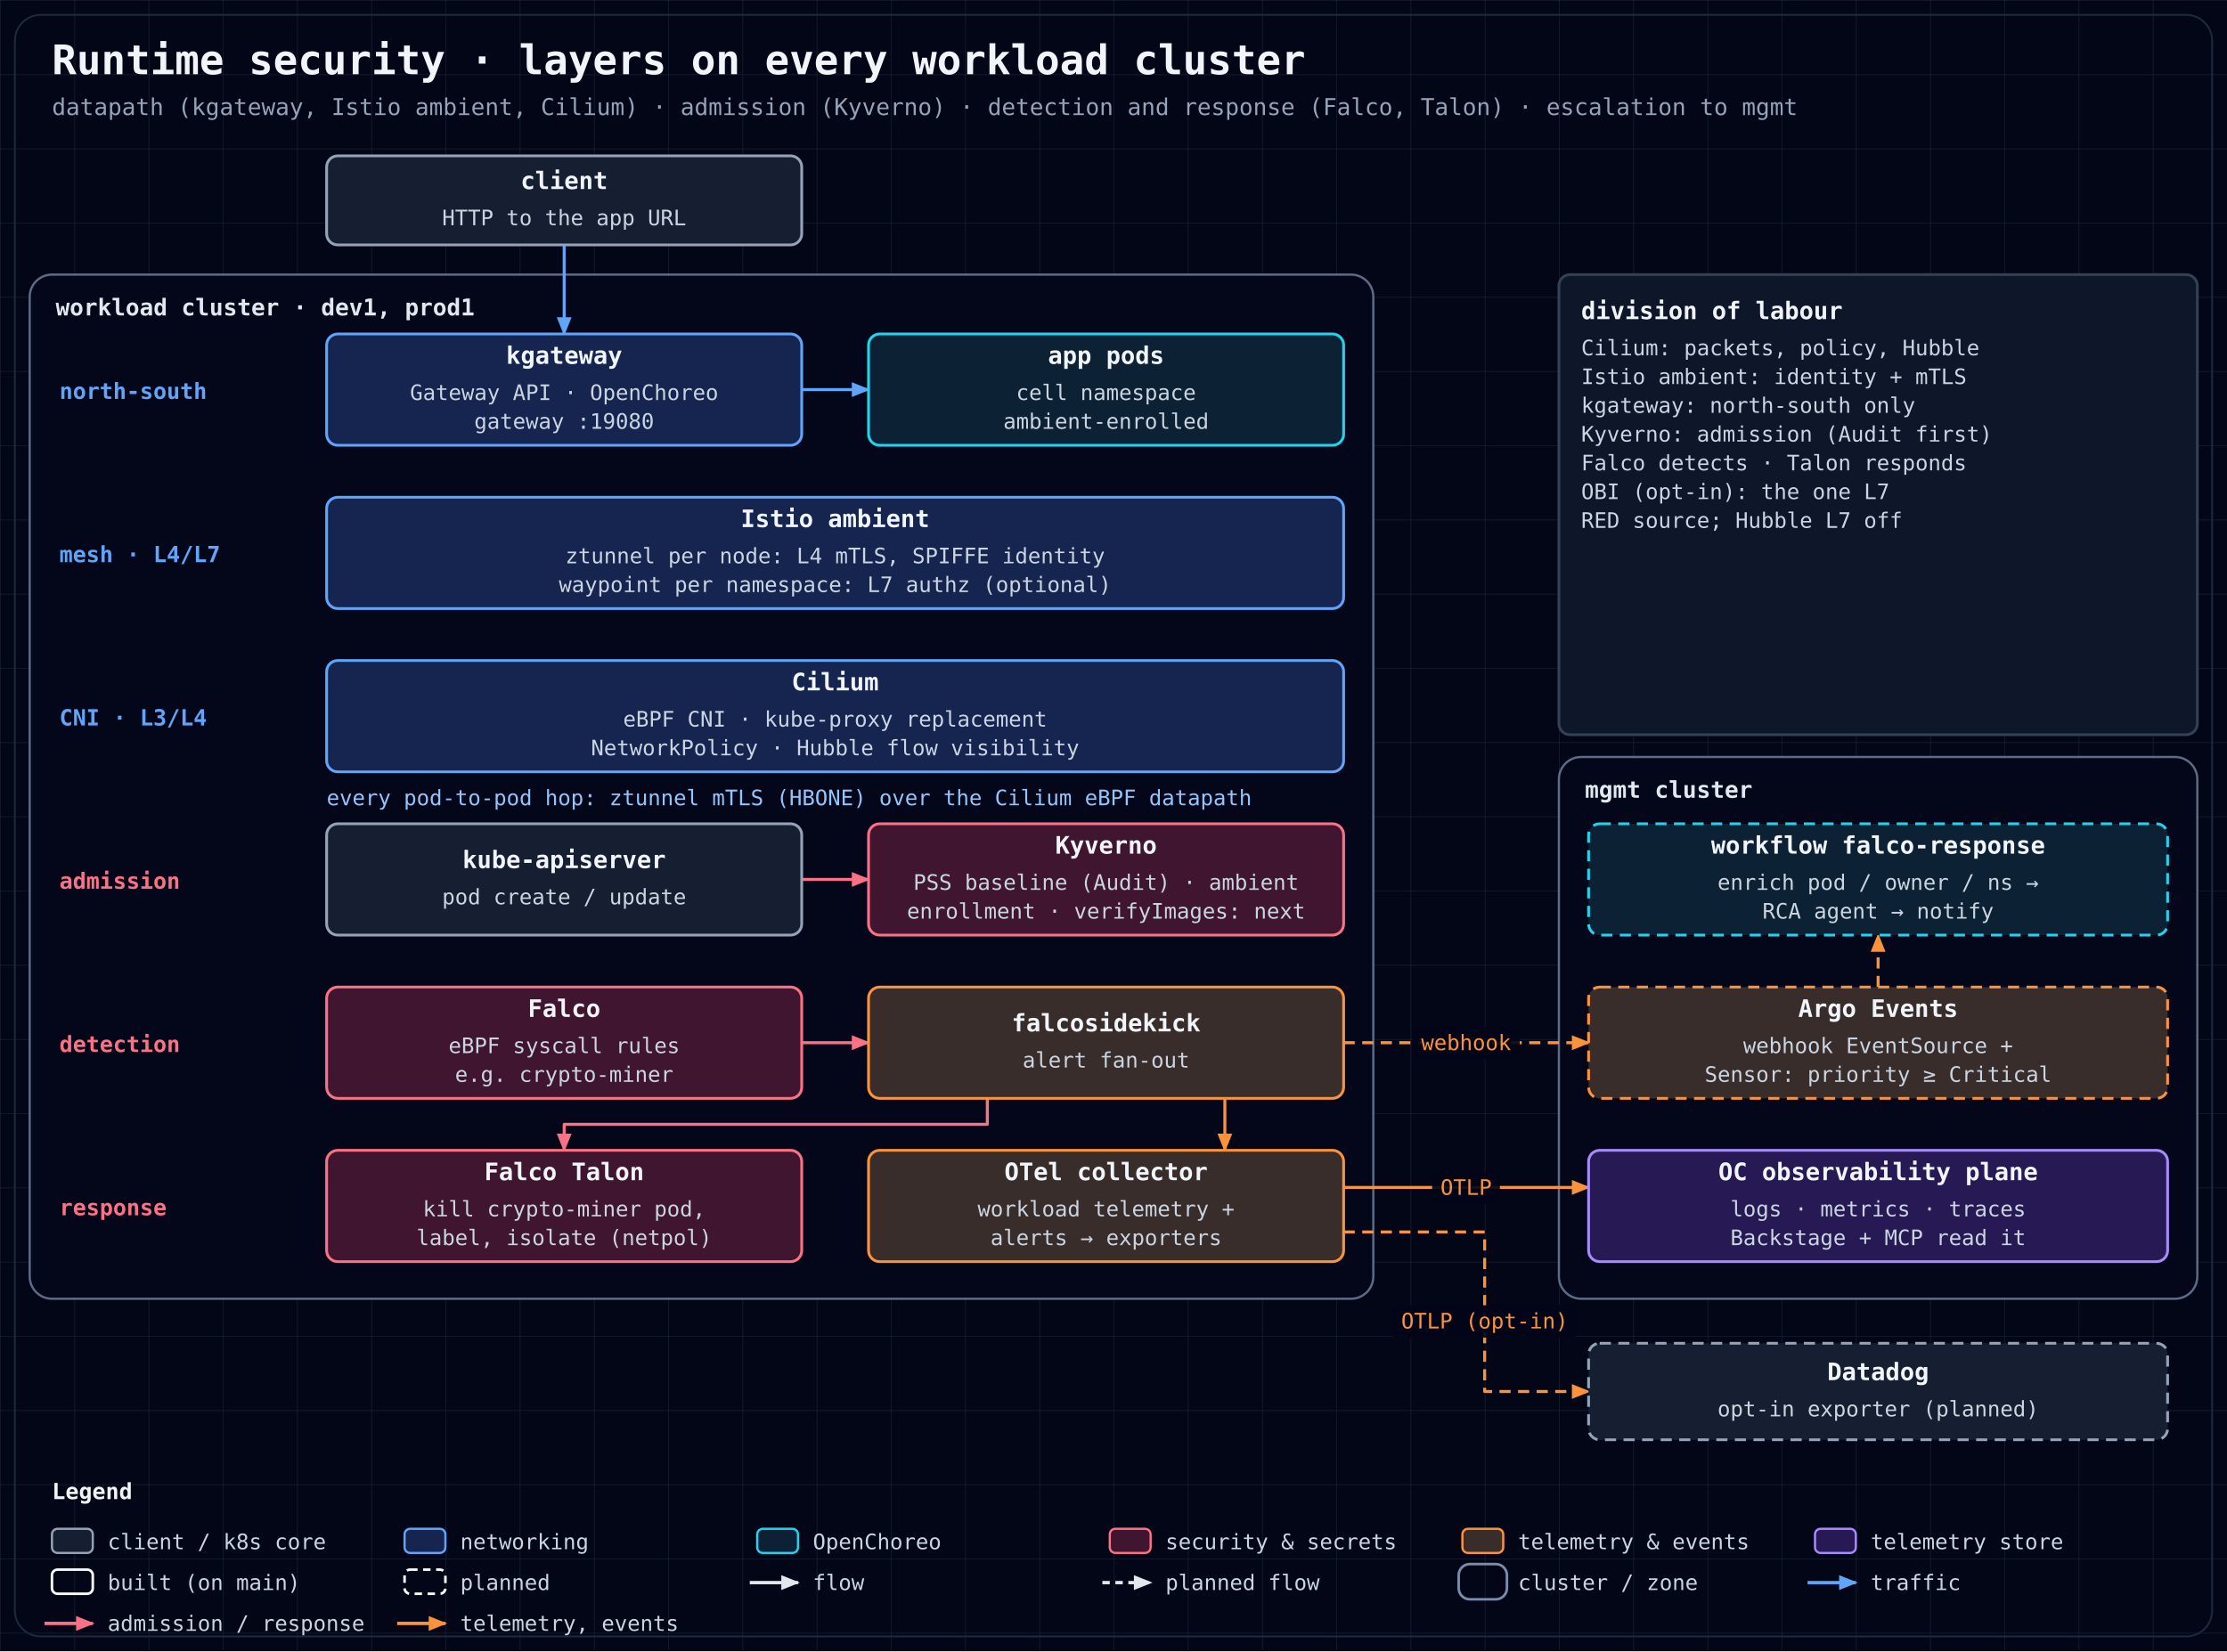
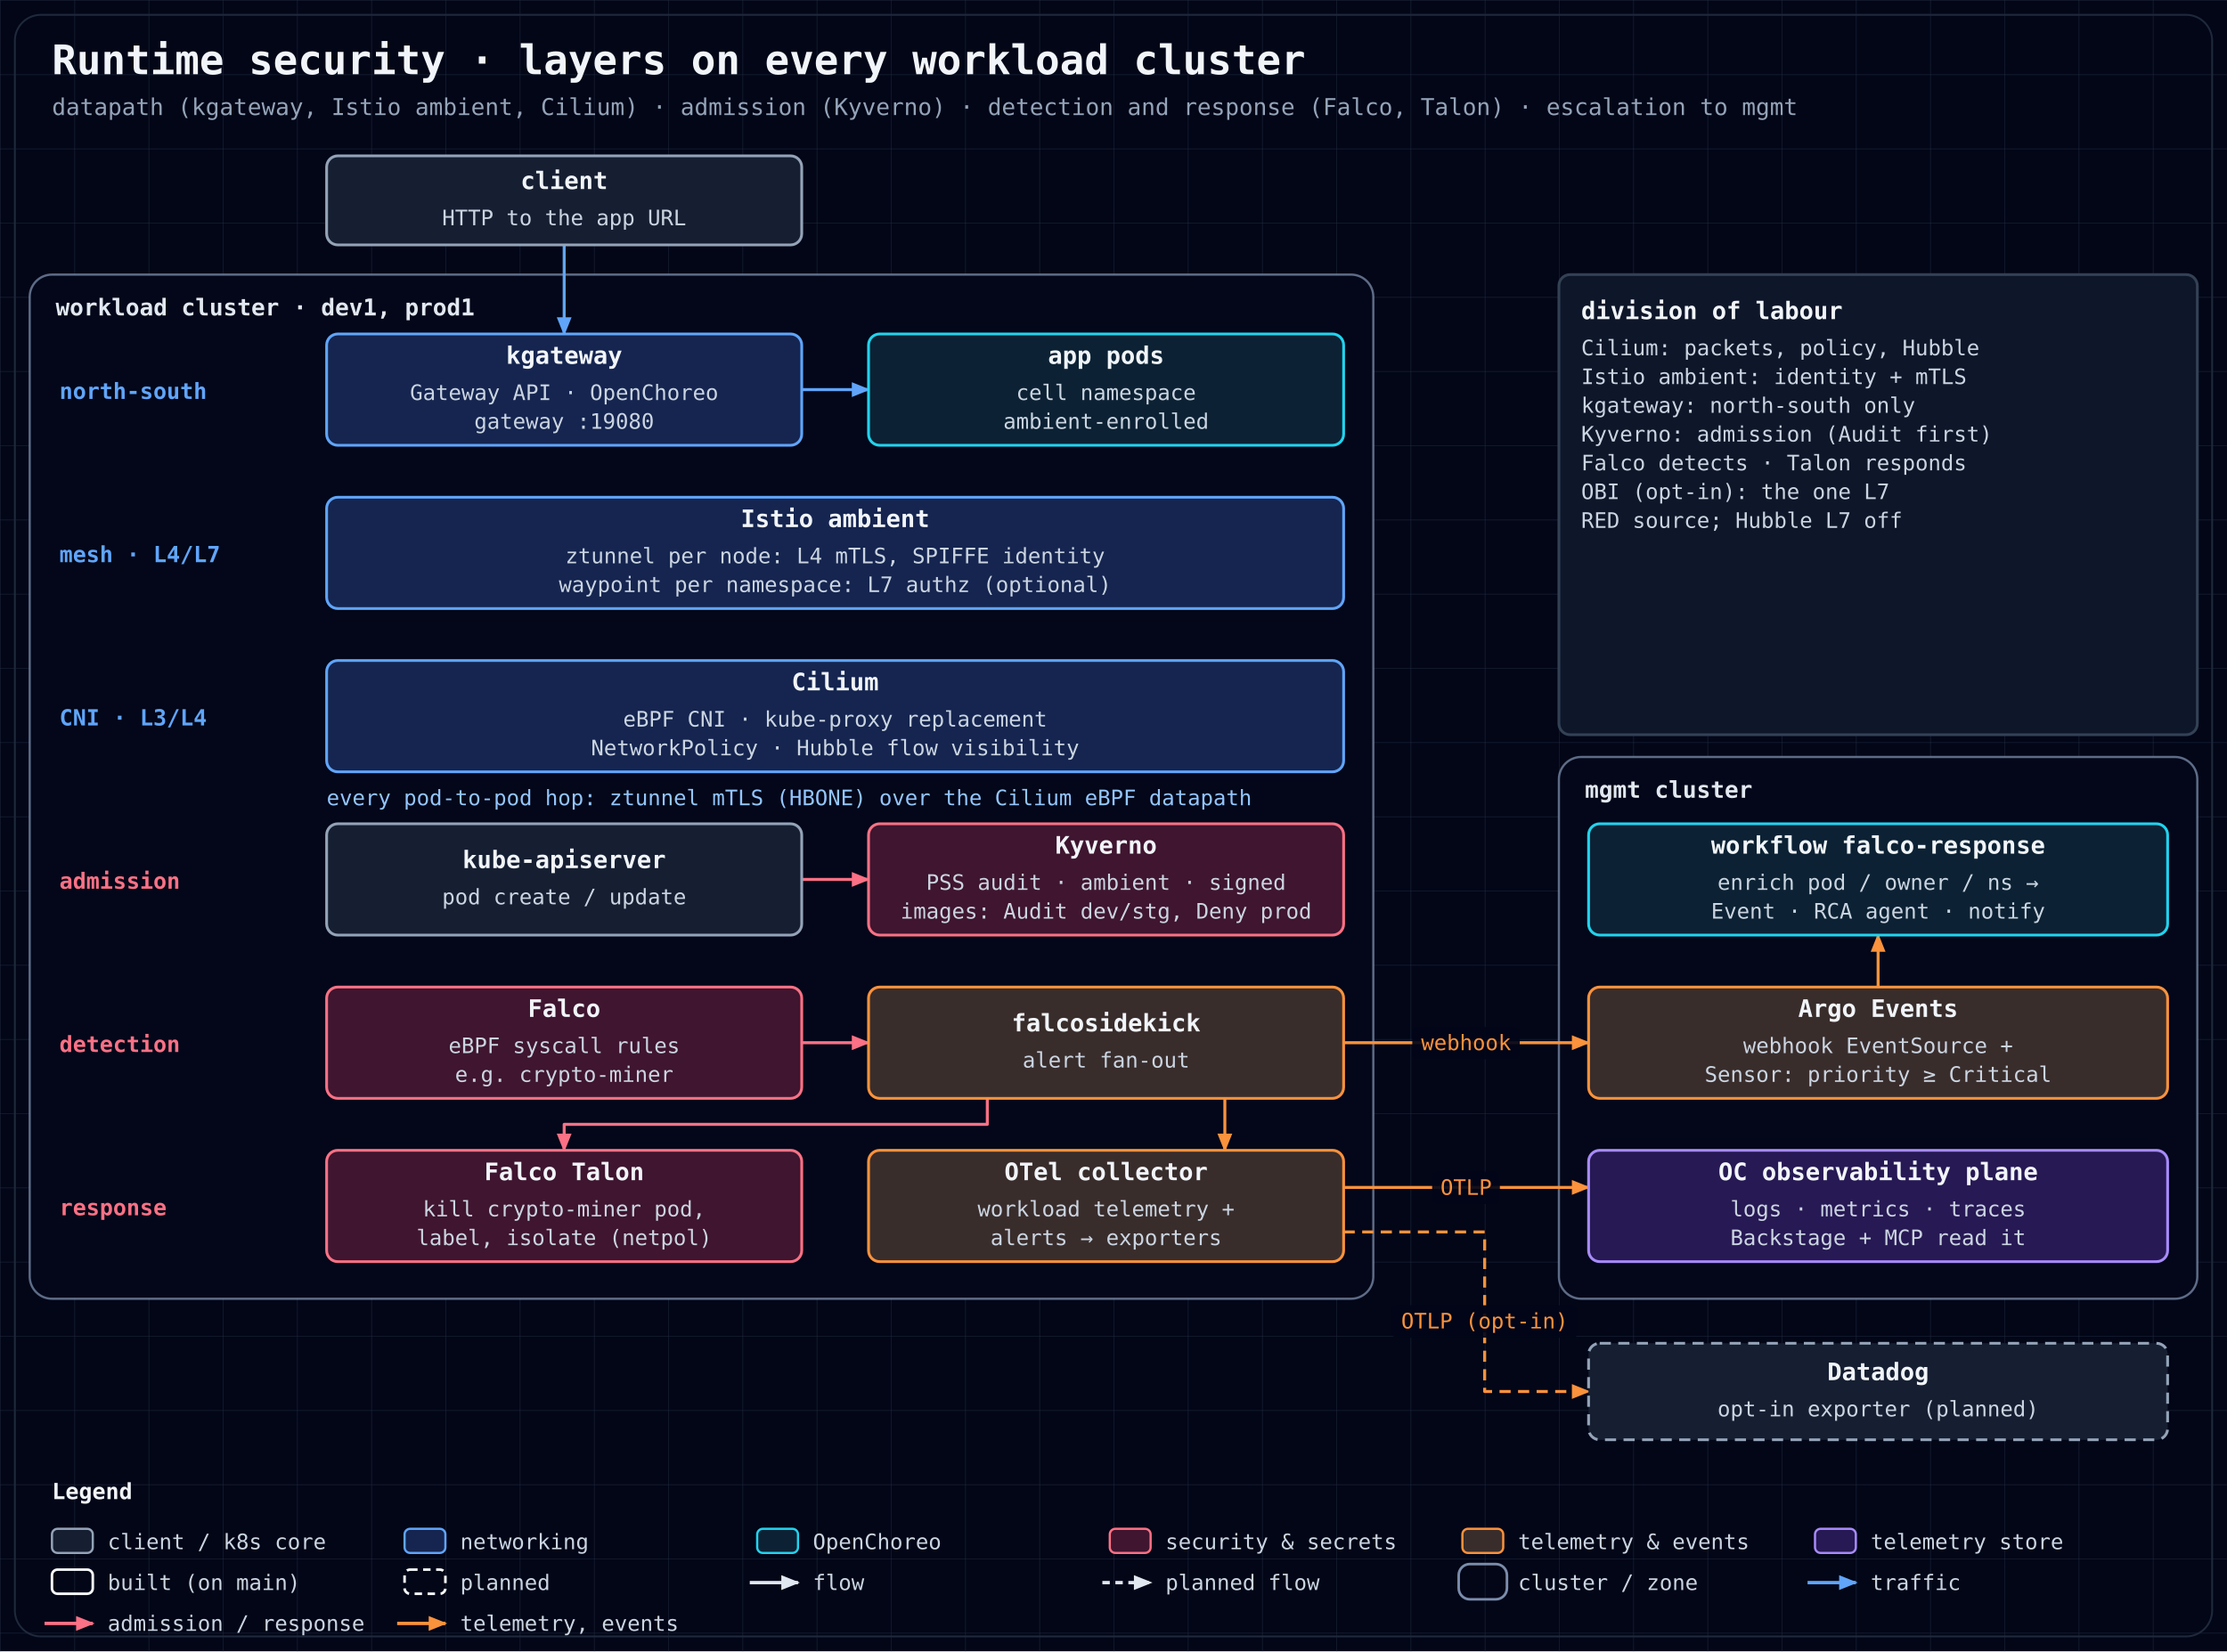
<svg xmlns="http://www.w3.org/2000/svg" width="1200" height="890" viewBox="0 0 1200 890" role="img" aria-label="Runtime security · layers on every workload cluster">
  <defs>
    <pattern id="grid" width="40" height="40" patternUnits="userSpaceOnUse">
      <path d="M 40 0 L 0 0 0 40" fill="none" stroke="#1e293b" stroke-width="0.5" />
    </pattern>
    <marker id="ah60a5fa" markerWidth="10" markerHeight="8" refX="9" refY="4" orient="auto" markerUnits="userSpaceOnUse">
      <path d="M0,0 L10,4 L0,8 z" fill="#60a5fa" />
    </marker>
    <marker id="ahe2e8f0" markerWidth="10" markerHeight="8" refX="9" refY="4" orient="auto" markerUnits="userSpaceOnUse">
      <path d="M0,0 L10,4 L0,8 z" fill="#e2e8f0" />
    </marker>
    <marker id="ahfb7185" markerWidth="10" markerHeight="8" refX="9" refY="4" orient="auto" markerUnits="userSpaceOnUse">
      <path d="M0,0 L10,4 L0,8 z" fill="#fb7185" />
    </marker>
    <marker id="ahfb923c" markerWidth="10" markerHeight="8" refX="9" refY="4" orient="auto" markerUnits="userSpaceOnUse">
      <path d="M0,0 L10,4 L0,8 z" fill="#fb923c" />
    </marker>
  </defs>
  <rect width="1200" height="890" fill="#020617" />
  <rect width="1200" height="890" fill="url(#grid)" />
  <rect x="8" y="8" width="1184" height="874" rx="14" fill="none" stroke="#1e293b" stroke-width="1" />
  <rect x="16" y="148" width="724" height="552" rx="12" fill="#020617" stroke="none" />
  <rect x="16" y="148" width="724" height="552" rx="12" fill="#0f172a" fill-opacity="0.10" stroke="#7b8cab" stroke-opacity="0.75" stroke-width="1.2" />
  <text x="30.0" y="170.0" font-family="JetBrains Mono, ui-monospace, SFMono-Regular, Menlo, monospace" font-size="12.5" font-weight="700" fill="#e2e8f0" text-anchor="start">workload cluster · dev1, prod1</text>
  <rect x="840" y="408" width="344" height="292" rx="12" fill="#020617" stroke="none" />
  <rect x="840" y="408" width="344" height="292" rx="12" fill="#0f172a" fill-opacity="0.10" stroke="#7b8cab" stroke-opacity="0.75" stroke-width="1.2" />
  <text x="854.0" y="430.0" font-family="JetBrains Mono, ui-monospace, SFMono-Regular, Menlo, monospace" font-size="12.5" font-weight="700" fill="#e2e8f0" text-anchor="start">mgmt cluster</text>
  <path d="M 304.0 132.0 L 304.0 180.0" fill="none" stroke="#60a5fa" stroke-width="1.6" stroke-linejoin="round" marker-end="url(#ah60a5fa)" />
  <path d="M 432.0 210.0 L 468.0 210.0" fill="none" stroke="#60a5fa" stroke-width="1.6" stroke-linejoin="round" marker-end="url(#ah60a5fa)" />
  <path d="M 432.0 474.0 L 468.0 474.0" fill="none" stroke="#fb7185" stroke-width="1.6" stroke-linejoin="round" marker-end="url(#ahfb7185)" />
  <path d="M 432.0 562.0 L 468.0 562.0" fill="none" stroke="#fb7185" stroke-width="1.6" stroke-linejoin="round" marker-end="url(#ahfb7185)" />
  <path d="M 532.0 592.0 L 532.0 606.0 L 304.0 606.0 L 304.0 620.0" fill="none" stroke="#fb7185" stroke-width="1.6" stroke-linejoin="round" marker-end="url(#ahfb7185)" />
  <path d="M 660.0 592.0 L 660.0 620.0" fill="none" stroke="#fb923c" stroke-width="1.6" stroke-linejoin="round" marker-end="url(#ahfb923c)" />
-   <path d="M 724.0 562.0 L 856.0 562.0" fill="none" stroke="#fb923c" stroke-width="1.6" stroke-linejoin="round" stroke-dasharray="6,4" marker-end="url(#ahfb923c)" />
-   <path d="M 1012.0 532.0 L 1012.0 504.0" fill="none" stroke="#fb923c" stroke-width="1.6" stroke-linejoin="round" stroke-dasharray="6,4" marker-end="url(#ahfb923c)" />
+   <path d="M 724.0 562.0 L 856.0 562.0" fill="none" stroke="#fb923c" stroke-width="1.6" stroke-linejoin="round" marker-end="url(#ahfb923c)" />
+   <path d="M 1012.0 532.0 L 1012.0 504.0" fill="none" stroke="#fb923c" stroke-width="1.6" stroke-linejoin="round" marker-end="url(#ahfb923c)" />
  <path d="M 724.0 640.0 L 856.0 640.0" fill="none" stroke="#fb923c" stroke-width="1.6" stroke-linejoin="round" marker-end="url(#ahfb923c)" />
  <path d="M 724.0 664.0 L 800.0 664.0 L 800.0 750.0 L 856.0 750.0" fill="none" stroke="#fb923c" stroke-width="1.6" stroke-linejoin="round" stroke-dasharray="6,4" marker-end="url(#ahfb923c)" />
  <rect x="176" y="84" width="256" height="48" rx="6" fill="#0f172a" />
  <rect x="176" y="84" width="256" height="48" rx="6" fill="#1e293b" fill-opacity="0.5" stroke="#94a3b8" stroke-width="1.5" />
  <text x="304.0" y="101.9" font-family="JetBrains Mono, ui-monospace, SFMono-Regular, Menlo, monospace" font-size="13" font-weight="600" fill="#f1f5f9" text-anchor="middle">client</text>
  <text x="304.0" y="121.4" font-family="JetBrains Mono, ui-monospace, SFMono-Regular, Menlo, monospace" font-size="11.5" font-weight="400" fill="#cbd5e1" text-anchor="middle">HTTP to the app URL</text>
  <rect x="176" y="180" width="256" height="60" rx="6" fill="#0f172a" />
  <rect x="176" y="180" width="256" height="60" rx="6" fill="#1e3a8a" fill-opacity="0.4" stroke="#60a5fa" stroke-width="1.5" />
  <text x="304.0" y="196.1" font-family="JetBrains Mono, ui-monospace, SFMono-Regular, Menlo, monospace" font-size="13" font-weight="600" fill="#f1f5f9" text-anchor="middle">kgateway</text>
  <text x="304.0" y="215.6" font-family="JetBrains Mono, ui-monospace, SFMono-Regular, Menlo, monospace" font-size="11.5" font-weight="400" fill="#cbd5e1" text-anchor="middle">Gateway API · OpenChoreo</text>
  <text x="304.0" y="231.1" font-family="JetBrains Mono, ui-monospace, SFMono-Regular, Menlo, monospace" font-size="11.5" font-weight="400" fill="#cbd5e1" text-anchor="middle">gateway :19080</text>
  <rect x="468" y="180" width="256" height="60" rx="6" fill="#0f172a" />
  <rect x="468" y="180" width="256" height="60" rx="6" fill="#083344" fill-opacity="0.4" stroke="#22d3ee" stroke-width="1.5" />
  <text x="596.0" y="196.1" font-family="JetBrains Mono, ui-monospace, SFMono-Regular, Menlo, monospace" font-size="13" font-weight="600" fill="#f1f5f9" text-anchor="middle">app pods</text>
  <text x="596.0" y="215.6" font-family="JetBrains Mono, ui-monospace, SFMono-Regular, Menlo, monospace" font-size="11.5" font-weight="400" fill="#cbd5e1" text-anchor="middle">cell namespace</text>
  <text x="596.0" y="231.1" font-family="JetBrains Mono, ui-monospace, SFMono-Regular, Menlo, monospace" font-size="11.5" font-weight="400" fill="#cbd5e1" text-anchor="middle">ambient-enrolled</text>
  <rect x="176" y="268" width="548" height="60" rx="6" fill="#0f172a" />
  <rect x="176" y="268" width="548" height="60" rx="6" fill="#1e3a8a" fill-opacity="0.4" stroke="#60a5fa" stroke-width="1.5" />
  <text x="450.0" y="284.1" font-family="JetBrains Mono, ui-monospace, SFMono-Regular, Menlo, monospace" font-size="13" font-weight="600" fill="#f1f5f9" text-anchor="middle">Istio ambient</text>
  <text x="450.0" y="303.6" font-family="JetBrains Mono, ui-monospace, SFMono-Regular, Menlo, monospace" font-size="11.5" font-weight="400" fill="#cbd5e1" text-anchor="middle">ztunnel per node: L4 mTLS, SPIFFE identity</text>
  <text x="450.0" y="319.1" font-family="JetBrains Mono, ui-monospace, SFMono-Regular, Menlo, monospace" font-size="11.5" font-weight="400" fill="#cbd5e1" text-anchor="middle">waypoint per namespace: L7 authz (optional)</text>
  <rect x="176" y="356" width="548" height="60" rx="6" fill="#0f172a" />
  <rect x="176" y="356" width="548" height="60" rx="6" fill="#1e3a8a" fill-opacity="0.4" stroke="#60a5fa" stroke-width="1.5" />
  <text x="450.0" y="372.1" font-family="JetBrains Mono, ui-monospace, SFMono-Regular, Menlo, monospace" font-size="13" font-weight="600" fill="#f1f5f9" text-anchor="middle">Cilium</text>
  <text x="450.0" y="391.6" font-family="JetBrains Mono, ui-monospace, SFMono-Regular, Menlo, monospace" font-size="11.5" font-weight="400" fill="#cbd5e1" text-anchor="middle">eBPF CNI · kube-proxy replacement</text>
  <text x="450.0" y="407.1" font-family="JetBrains Mono, ui-monospace, SFMono-Regular, Menlo, monospace" font-size="11.5" font-weight="400" fill="#cbd5e1" text-anchor="middle">NetworkPolicy · Hubble flow visibility</text>
  <rect x="176" y="444" width="256" height="60" rx="6" fill="#0f172a" />
  <rect x="176" y="444" width="256" height="60" rx="6" fill="#1e293b" fill-opacity="0.5" stroke="#94a3b8" stroke-width="1.5" />
  <text x="304.0" y="467.9" font-family="JetBrains Mono, ui-monospace, SFMono-Regular, Menlo, monospace" font-size="13" font-weight="600" fill="#f1f5f9" text-anchor="middle">kube-apiserver</text>
  <text x="304.0" y="487.4" font-family="JetBrains Mono, ui-monospace, SFMono-Regular, Menlo, monospace" font-size="11.5" font-weight="400" fill="#cbd5e1" text-anchor="middle">pod create / update</text>
  <rect x="468" y="444" width="256" height="60" rx="6" fill="#0f172a" />
  <rect x="468" y="444" width="256" height="60" rx="6" fill="#881337" fill-opacity="0.4" stroke="#fb7185" stroke-width="1.5" />
  <text x="596.0" y="460.1" font-family="JetBrains Mono, ui-monospace, SFMono-Regular, Menlo, monospace" font-size="13" font-weight="600" fill="#f1f5f9" text-anchor="middle">Kyverno</text>
-   <text x="596.0" y="479.6" font-family="JetBrains Mono, ui-monospace, SFMono-Regular, Menlo, monospace" font-size="11.5" font-weight="400" fill="#cbd5e1" text-anchor="middle">PSS baseline (Audit) · ambient</text>
-   <text x="596.0" y="495.1" font-family="JetBrains Mono, ui-monospace, SFMono-Regular, Menlo, monospace" font-size="11.5" font-weight="400" fill="#cbd5e1" text-anchor="middle">enrollment · verifyImages: next</text>
+   <text x="596.0" y="479.6" font-family="JetBrains Mono, ui-monospace, SFMono-Regular, Menlo, monospace" font-size="11.5" font-weight="400" fill="#cbd5e1" text-anchor="middle">PSS audit · ambient · signed</text>
+   <text x="596.0" y="495.1" font-family="JetBrains Mono, ui-monospace, SFMono-Regular, Menlo, monospace" font-size="11.5" font-weight="400" fill="#cbd5e1" text-anchor="middle">images: Audit dev/stg, Deny prod</text>
  <rect x="176" y="532" width="256" height="60" rx="6" fill="#0f172a" />
  <rect x="176" y="532" width="256" height="60" rx="6" fill="#881337" fill-opacity="0.4" stroke="#fb7185" stroke-width="1.5" />
  <text x="304.0" y="548.1" font-family="JetBrains Mono, ui-monospace, SFMono-Regular, Menlo, monospace" font-size="13" font-weight="600" fill="#f1f5f9" text-anchor="middle">Falco</text>
  <text x="304.0" y="567.6" font-family="JetBrains Mono, ui-monospace, SFMono-Regular, Menlo, monospace" font-size="11.5" font-weight="400" fill="#cbd5e1" text-anchor="middle">eBPF syscall rules</text>
  <text x="304.0" y="583.1" font-family="JetBrains Mono, ui-monospace, SFMono-Regular, Menlo, monospace" font-size="11.5" font-weight="400" fill="#cbd5e1" text-anchor="middle">e.g. crypto-miner</text>
  <rect x="468" y="532" width="256" height="60" rx="6" fill="#0f172a" />
  <rect x="468" y="532" width="256" height="60" rx="6" fill="#fb923c" fill-opacity="0.18" stroke="#fb923c" stroke-width="1.5" />
  <text x="596.0" y="555.9" font-family="JetBrains Mono, ui-monospace, SFMono-Regular, Menlo, monospace" font-size="13" font-weight="600" fill="#f1f5f9" text-anchor="middle">falcosidekick</text>
  <text x="596.0" y="575.4" font-family="JetBrains Mono, ui-monospace, SFMono-Regular, Menlo, monospace" font-size="11.5" font-weight="400" fill="#cbd5e1" text-anchor="middle">alert fan-out</text>
  <rect x="176" y="620" width="256" height="60" rx="6" fill="#0f172a" />
  <rect x="176" y="620" width="256" height="60" rx="6" fill="#881337" fill-opacity="0.4" stroke="#fb7185" stroke-width="1.5" />
  <text x="304.0" y="636.1" font-family="JetBrains Mono, ui-monospace, SFMono-Regular, Menlo, monospace" font-size="13" font-weight="600" fill="#f1f5f9" text-anchor="middle">Falco Talon</text>
  <text x="304.0" y="655.6" font-family="JetBrains Mono, ui-monospace, SFMono-Regular, Menlo, monospace" font-size="11.5" font-weight="400" fill="#cbd5e1" text-anchor="middle">kill crypto-miner pod,</text>
  <text x="304.0" y="671.1" font-family="JetBrains Mono, ui-monospace, SFMono-Regular, Menlo, monospace" font-size="11.5" font-weight="400" fill="#cbd5e1" text-anchor="middle">label, isolate (netpol)</text>
  <rect x="468" y="620" width="256" height="60" rx="6" fill="#0f172a" />
  <rect x="468" y="620" width="256" height="60" rx="6" fill="#fb923c" fill-opacity="0.18" stroke="#fb923c" stroke-width="1.5" />
  <text x="596.0" y="636.1" font-family="JetBrains Mono, ui-monospace, SFMono-Regular, Menlo, monospace" font-size="13" font-weight="600" fill="#f1f5f9" text-anchor="middle">OTel collector</text>
  <text x="596.0" y="655.6" font-family="JetBrains Mono, ui-monospace, SFMono-Regular, Menlo, monospace" font-size="11.5" font-weight="400" fill="#cbd5e1" text-anchor="middle">workload telemetry +</text>
  <text x="596.0" y="671.1" font-family="JetBrains Mono, ui-monospace, SFMono-Regular, Menlo, monospace" font-size="11.5" font-weight="400" fill="#cbd5e1" text-anchor="middle">alerts → exporters</text>
  <rect x="856" y="444" width="312" height="60" rx="6" fill="#0f172a" />
-   <rect x="856" y="444" width="312" height="60" rx="6" fill="#083344" fill-opacity="0.4" stroke="#22d3ee" stroke-width="1.5" stroke-dasharray="6,4" />
+   <rect x="856" y="444" width="312" height="60" rx="6" fill="#083344" fill-opacity="0.4" stroke="#22d3ee" stroke-width="1.5" />
  <text x="1012.0" y="460.1" font-family="JetBrains Mono, ui-monospace, SFMono-Regular, Menlo, monospace" font-size="13" font-weight="600" fill="#f1f5f9" text-anchor="middle">workflow falco-response</text>
  <text x="1012.0" y="479.6" font-family="JetBrains Mono, ui-monospace, SFMono-Regular, Menlo, monospace" font-size="11.5" font-weight="400" fill="#cbd5e1" text-anchor="middle">enrich pod / owner / ns →</text>
-   <text x="1012.0" y="495.1" font-family="JetBrains Mono, ui-monospace, SFMono-Regular, Menlo, monospace" font-size="11.5" font-weight="400" fill="#cbd5e1" text-anchor="middle">RCA agent → notify</text>
+   <text x="1012.0" y="495.1" font-family="JetBrains Mono, ui-monospace, SFMono-Regular, Menlo, monospace" font-size="11.5" font-weight="400" fill="#cbd5e1" text-anchor="middle">Event · RCA agent · notify</text>
  <rect x="856" y="532" width="312" height="60" rx="6" fill="#0f172a" />
-   <rect x="856" y="532" width="312" height="60" rx="6" fill="#fb923c" fill-opacity="0.18" stroke="#fb923c" stroke-width="1.5" stroke-dasharray="6,4" />
+   <rect x="856" y="532" width="312" height="60" rx="6" fill="#fb923c" fill-opacity="0.18" stroke="#fb923c" stroke-width="1.5" />
  <text x="1012.0" y="548.1" font-family="JetBrains Mono, ui-monospace, SFMono-Regular, Menlo, monospace" font-size="13" font-weight="600" fill="#f1f5f9" text-anchor="middle">Argo Events</text>
  <text x="1012.0" y="567.6" font-family="JetBrains Mono, ui-monospace, SFMono-Regular, Menlo, monospace" font-size="11.5" font-weight="400" fill="#cbd5e1" text-anchor="middle">webhook EventSource +</text>
  <text x="1012.0" y="583.1" font-family="JetBrains Mono, ui-monospace, SFMono-Regular, Menlo, monospace" font-size="11.5" font-weight="400" fill="#cbd5e1" text-anchor="middle">Sensor: priority ≥ Critical</text>
  <rect x="856" y="620" width="312" height="60" rx="6" fill="#0f172a" />
  <rect x="856" y="620" width="312" height="60" rx="6" fill="#4c1d95" fill-opacity="0.4" stroke="#a78bfa" stroke-width="1.5" />
  <text x="1012.0" y="636.1" font-family="JetBrains Mono, ui-monospace, SFMono-Regular, Menlo, monospace" font-size="13" font-weight="600" fill="#f1f5f9" text-anchor="middle">OC observability plane</text>
  <text x="1012.0" y="655.6" font-family="JetBrains Mono, ui-monospace, SFMono-Regular, Menlo, monospace" font-size="11.5" font-weight="400" fill="#cbd5e1" text-anchor="middle">logs · metrics · traces</text>
  <text x="1012.0" y="671.1" font-family="JetBrains Mono, ui-monospace, SFMono-Regular, Menlo, monospace" font-size="11.5" font-weight="400" fill="#cbd5e1" text-anchor="middle">Backstage + MCP read it</text>
  <rect x="856" y="724" width="312" height="52" rx="6" fill="#0f172a" />
  <rect x="856" y="724" width="312" height="52" rx="6" fill="#1e293b" fill-opacity="0.5" stroke="#94a3b8" stroke-width="1.5" stroke-dasharray="6,4" />
  <text x="1012.0" y="743.9" font-family="JetBrains Mono, ui-monospace, SFMono-Regular, Menlo, monospace" font-size="13" font-weight="600" fill="#f1f5f9" text-anchor="middle">Datadog</text>
  <text x="1012.0" y="763.4" font-family="JetBrains Mono, ui-monospace, SFMono-Regular, Menlo, monospace" font-size="11.5" font-weight="400" fill="#cbd5e1" text-anchor="middle">opt-in exporter (planned)</text>
  <rect x="840" y="148" width="344" height="248" rx="6" fill="#0f172a" />
  <rect x="840" y="148" width="344" height="248" rx="6" fill="#0f172a" fill-opacity="0.9" stroke="#334155" stroke-width="1.5" />
  <text x="852.0" y="172.0" font-family="JetBrains Mono, ui-monospace, SFMono-Regular, Menlo, monospace" font-size="13" font-weight="600" fill="#f1f5f9" text-anchor="start">division of labour</text>
  <text x="852.0" y="191.5" font-family="JetBrains Mono, ui-monospace, SFMono-Regular, Menlo, monospace" font-size="11.5" font-weight="400" fill="#cbd5e1" text-anchor="start">Cilium: packets, policy, Hubble</text>
  <text x="852.0" y="207.0" font-family="JetBrains Mono, ui-monospace, SFMono-Regular, Menlo, monospace" font-size="11.5" font-weight="400" fill="#cbd5e1" text-anchor="start">Istio ambient: identity + mTLS</text>
  <text x="852.0" y="222.5" font-family="JetBrains Mono, ui-monospace, SFMono-Regular, Menlo, monospace" font-size="11.5" font-weight="400" fill="#cbd5e1" text-anchor="start">kgateway: north-south only</text>
  <text x="852.0" y="238.0" font-family="JetBrains Mono, ui-monospace, SFMono-Regular, Menlo, monospace" font-size="11.5" font-weight="400" fill="#cbd5e1" text-anchor="start">Kyverno: admission (Audit first)</text>
  <text x="852.0" y="253.5" font-family="JetBrains Mono, ui-monospace, SFMono-Regular, Menlo, monospace" font-size="11.5" font-weight="400" fill="#cbd5e1" text-anchor="start">Falco detects · Talon responds</text>
  <text x="852.0" y="269.0" font-family="JetBrains Mono, ui-monospace, SFMono-Regular, Menlo, monospace" font-size="11.5" font-weight="400" fill="#cbd5e1" text-anchor="start">OBI (opt-in): the one L7</text>
  <text x="852.0" y="284.5" font-family="JetBrains Mono, ui-monospace, SFMono-Regular, Menlo, monospace" font-size="11.5" font-weight="400" fill="#cbd5e1" text-anchor="start">RED source; Hubble L7 off</text>
  <text x="28.0" y="40.0" font-family="JetBrains Mono, ui-monospace, SFMono-Regular, Menlo, monospace" font-size="22" font-weight="700" fill="#f1f5f9" text-anchor="start">Runtime security · layers on every workload cluster</text>
  <text x="28.0" y="62.0" font-family="JetBrains Mono, ui-monospace, SFMono-Regular, Menlo, monospace" font-size="12.5" font-weight="400" fill="#94a3b8" text-anchor="start">datapath (kgateway, Istio ambient, Cilium) · admission (Kyverno) · detection and response (Falco, Talon) · escalation to mgmt</text>
  <text x="32.0" y="215.0" font-family="JetBrains Mono, ui-monospace, SFMono-Regular, Menlo, monospace" font-size="12" font-weight="700" fill="#60a5fa" text-anchor="start">north-south</text>
  <text x="32.0" y="303.0" font-family="JetBrains Mono, ui-monospace, SFMono-Regular, Menlo, monospace" font-size="12" font-weight="700" fill="#60a5fa" text-anchor="start">mesh · L4/L7</text>
  <text x="32.0" y="391.0" font-family="JetBrains Mono, ui-monospace, SFMono-Regular, Menlo, monospace" font-size="12" font-weight="700" fill="#60a5fa" text-anchor="start">CNI · L3/L4</text>
  <text x="32.0" y="479.0" font-family="JetBrains Mono, ui-monospace, SFMono-Regular, Menlo, monospace" font-size="12" font-weight="700" fill="#fb7185" text-anchor="start">admission</text>
  <text x="32.0" y="567.0" font-family="JetBrains Mono, ui-monospace, SFMono-Regular, Menlo, monospace" font-size="12" font-weight="700" fill="#fb7185" text-anchor="start">detection</text>
  <text x="32.0" y="655.0" font-family="JetBrains Mono, ui-monospace, SFMono-Regular, Menlo, monospace" font-size="12" font-weight="700" fill="#fb7185" text-anchor="start">response</text>
  <text x="176.0" y="434.0" font-family="JetBrains Mono, ui-monospace, SFMono-Regular, Menlo, monospace" font-size="11.5" font-weight="400" fill="#93c5fd" text-anchor="start">every pod-to-pod hop: ztunnel mTLS (HBONE) over the Cilium eBPF datapath</text>
  <rect x="761.0" y="553.5" width="57.9" height="17.5" rx="3" fill="#020617" fill-opacity="0.92" />
  <text x="790.0" y="566.0" font-family="JetBrains Mono, ui-monospace, SFMono-Regular, Menlo, monospace" font-size="11.5" font-weight="400" fill="#fb923c" text-anchor="middle">webhook</text>
  <rect x="771.7" y="631.5" width="36.5" height="17.5" rx="3" fill="#020617" fill-opacity="0.92" />
  <text x="790.0" y="644.0" font-family="JetBrains Mono, ui-monospace, SFMono-Regular, Menlo, monospace" font-size="11.5" font-weight="400" fill="#fb923c" text-anchor="middle">OTLP</text>
  <rect x="749.7" y="703.5" width="100.7" height="17.5" rx="3" fill="#020617" fill-opacity="0.92" />
  <text x="800.0" y="716.0" font-family="JetBrains Mono, ui-monospace, SFMono-Regular, Menlo, monospace" font-size="11.5" font-weight="400" fill="#fb923c" text-anchor="middle">OTLP (opt-in)</text>
  <text x="28.0" y="808.0" font-family="JetBrains Mono, ui-monospace, SFMono-Regular, Menlo, monospace" font-size="12" font-weight="700" fill="#f1f5f9" text-anchor="start">Legend</text>
  <rect x="28" y="824" width="22" height="13" rx="3" fill="#0f172a" />
  <rect x="28" y="824" width="22" height="13" rx="3" fill="#1e293b" fill-opacity="0.5" stroke="#94a3b8" stroke-width="1.2" />
  <text x="58.0" y="835.0" font-family="JetBrains Mono, ui-monospace, SFMono-Regular, Menlo, monospace" font-size="11.5" font-weight="400" fill="#cbd5e1" text-anchor="start">client / k8s core</text>
  <rect x="218" y="824" width="22" height="13" rx="3" fill="#0f172a" />
  <rect x="218" y="824" width="22" height="13" rx="3" fill="#1e3a8a" fill-opacity="0.4" stroke="#60a5fa" stroke-width="1.2" />
  <text x="248.0" y="835.0" font-family="JetBrains Mono, ui-monospace, SFMono-Regular, Menlo, monospace" font-size="11.5" font-weight="400" fill="#cbd5e1" text-anchor="start">networking</text>
  <rect x="408" y="824" width="22" height="13" rx="3" fill="#0f172a" />
  <rect x="408" y="824" width="22" height="13" rx="3" fill="#083344" fill-opacity="0.4" stroke="#22d3ee" stroke-width="1.2" />
  <text x="438.0" y="835.0" font-family="JetBrains Mono, ui-monospace, SFMono-Regular, Menlo, monospace" font-size="11.5" font-weight="400" fill="#cbd5e1" text-anchor="start">OpenChoreo</text>
  <rect x="598" y="824" width="22" height="13" rx="3" fill="#0f172a" />
  <rect x="598" y="824" width="22" height="13" rx="3" fill="#881337" fill-opacity="0.4" stroke="#fb7185" stroke-width="1.2" />
  <text x="628.0" y="835.0" font-family="JetBrains Mono, ui-monospace, SFMono-Regular, Menlo, monospace" font-size="11.5" font-weight="400" fill="#cbd5e1" text-anchor="start">security &amp; secrets</text>
  <rect x="788" y="824" width="22" height="13" rx="3" fill="#0f172a" />
  <rect x="788" y="824" width="22" height="13" rx="3" fill="#fb923c" fill-opacity="0.18" stroke="#fb923c" stroke-width="1.2" />
  <text x="818.0" y="835.0" font-family="JetBrains Mono, ui-monospace, SFMono-Regular, Menlo, monospace" font-size="11.5" font-weight="400" fill="#cbd5e1" text-anchor="start">telemetry &amp; events</text>
  <rect x="978" y="824" width="22" height="13" rx="3" fill="#0f172a" />
  <rect x="978" y="824" width="22" height="13" rx="3" fill="#4c1d95" fill-opacity="0.4" stroke="#a78bfa" stroke-width="1.2" />
  <text x="1008.0" y="835.0" font-family="JetBrains Mono, ui-monospace, SFMono-Regular, Menlo, monospace" font-size="11.5" font-weight="400" fill="#cbd5e1" text-anchor="start">telemetry store</text>
  <rect x="28" y="846" width="22" height="13" rx="3" fill="none" stroke="#f8fafc" stroke-width="1.4" />
  <text x="58.0" y="857.0" font-family="JetBrains Mono, ui-monospace, SFMono-Regular, Menlo, monospace" font-size="11.5" font-weight="400" fill="#cbd5e1" text-anchor="start">built (on main)</text>
  <rect x="218" y="846" width="22" height="13" rx="3" fill="none" stroke="#f8fafc" stroke-width="1.4" stroke-dasharray="4,3" />
  <text x="248.0" y="857.0" font-family="JetBrains Mono, ui-monospace, SFMono-Regular, Menlo, monospace" font-size="11.5" font-weight="400" fill="#cbd5e1" text-anchor="start">planned</text>
  <line x1="404" y1="853" x2="430" y2="853" stroke="#e2e8f0" stroke-width="1.8" marker-end="url(#ahe2e8f0)" />
  <text x="438.0" y="857.0" font-family="JetBrains Mono, ui-monospace, SFMono-Regular, Menlo, monospace" font-size="11.5" font-weight="400" fill="#cbd5e1" text-anchor="start">flow</text>
  <line x1="594" y1="853" x2="620" y2="853" stroke="#e2e8f0" stroke-width="1.8" stroke-dasharray="4,3" marker-end="url(#ahe2e8f0)" />
  <text x="628.0" y="857.0" font-family="JetBrains Mono, ui-monospace, SFMono-Regular, Menlo, monospace" font-size="11.5" font-weight="400" fill="#cbd5e1" text-anchor="start">planned flow</text>
  <rect x="786" y="843" width="26" height="19" rx="6" fill="none" stroke="#7b8cab" stroke-width="1.4" />
  <text x="818.0" y="857.0" font-family="JetBrains Mono, ui-monospace, SFMono-Regular, Menlo, monospace" font-size="11.5" font-weight="400" fill="#cbd5e1" text-anchor="start">cluster / zone</text>
  <line x1="974" y1="853" x2="1000" y2="853" stroke="#60a5fa" stroke-width="1.8" marker-end="url(#ah60a5fa)" />
  <text x="1008.0" y="857.0" font-family="JetBrains Mono, ui-monospace, SFMono-Regular, Menlo, monospace" font-size="11.5" font-weight="400" fill="#cbd5e1" text-anchor="start">traffic</text>
  <line x1="24" y1="875" x2="50" y2="875" stroke="#fb7185" stroke-width="1.8" marker-end="url(#ahfb7185)" />
  <text x="58.0" y="879.0" font-family="JetBrains Mono, ui-monospace, SFMono-Regular, Menlo, monospace" font-size="11.5" font-weight="400" fill="#cbd5e1" text-anchor="start">admission / response</text>
  <line x1="214" y1="875" x2="240" y2="875" stroke="#fb923c" stroke-width="1.8" marker-end="url(#ahfb923c)" />
  <text x="248.0" y="879.0" font-family="JetBrains Mono, ui-monospace, SFMono-Regular, Menlo, monospace" font-size="11.5" font-weight="400" fill="#cbd5e1" text-anchor="start">telemetry, events</text>
</svg>
